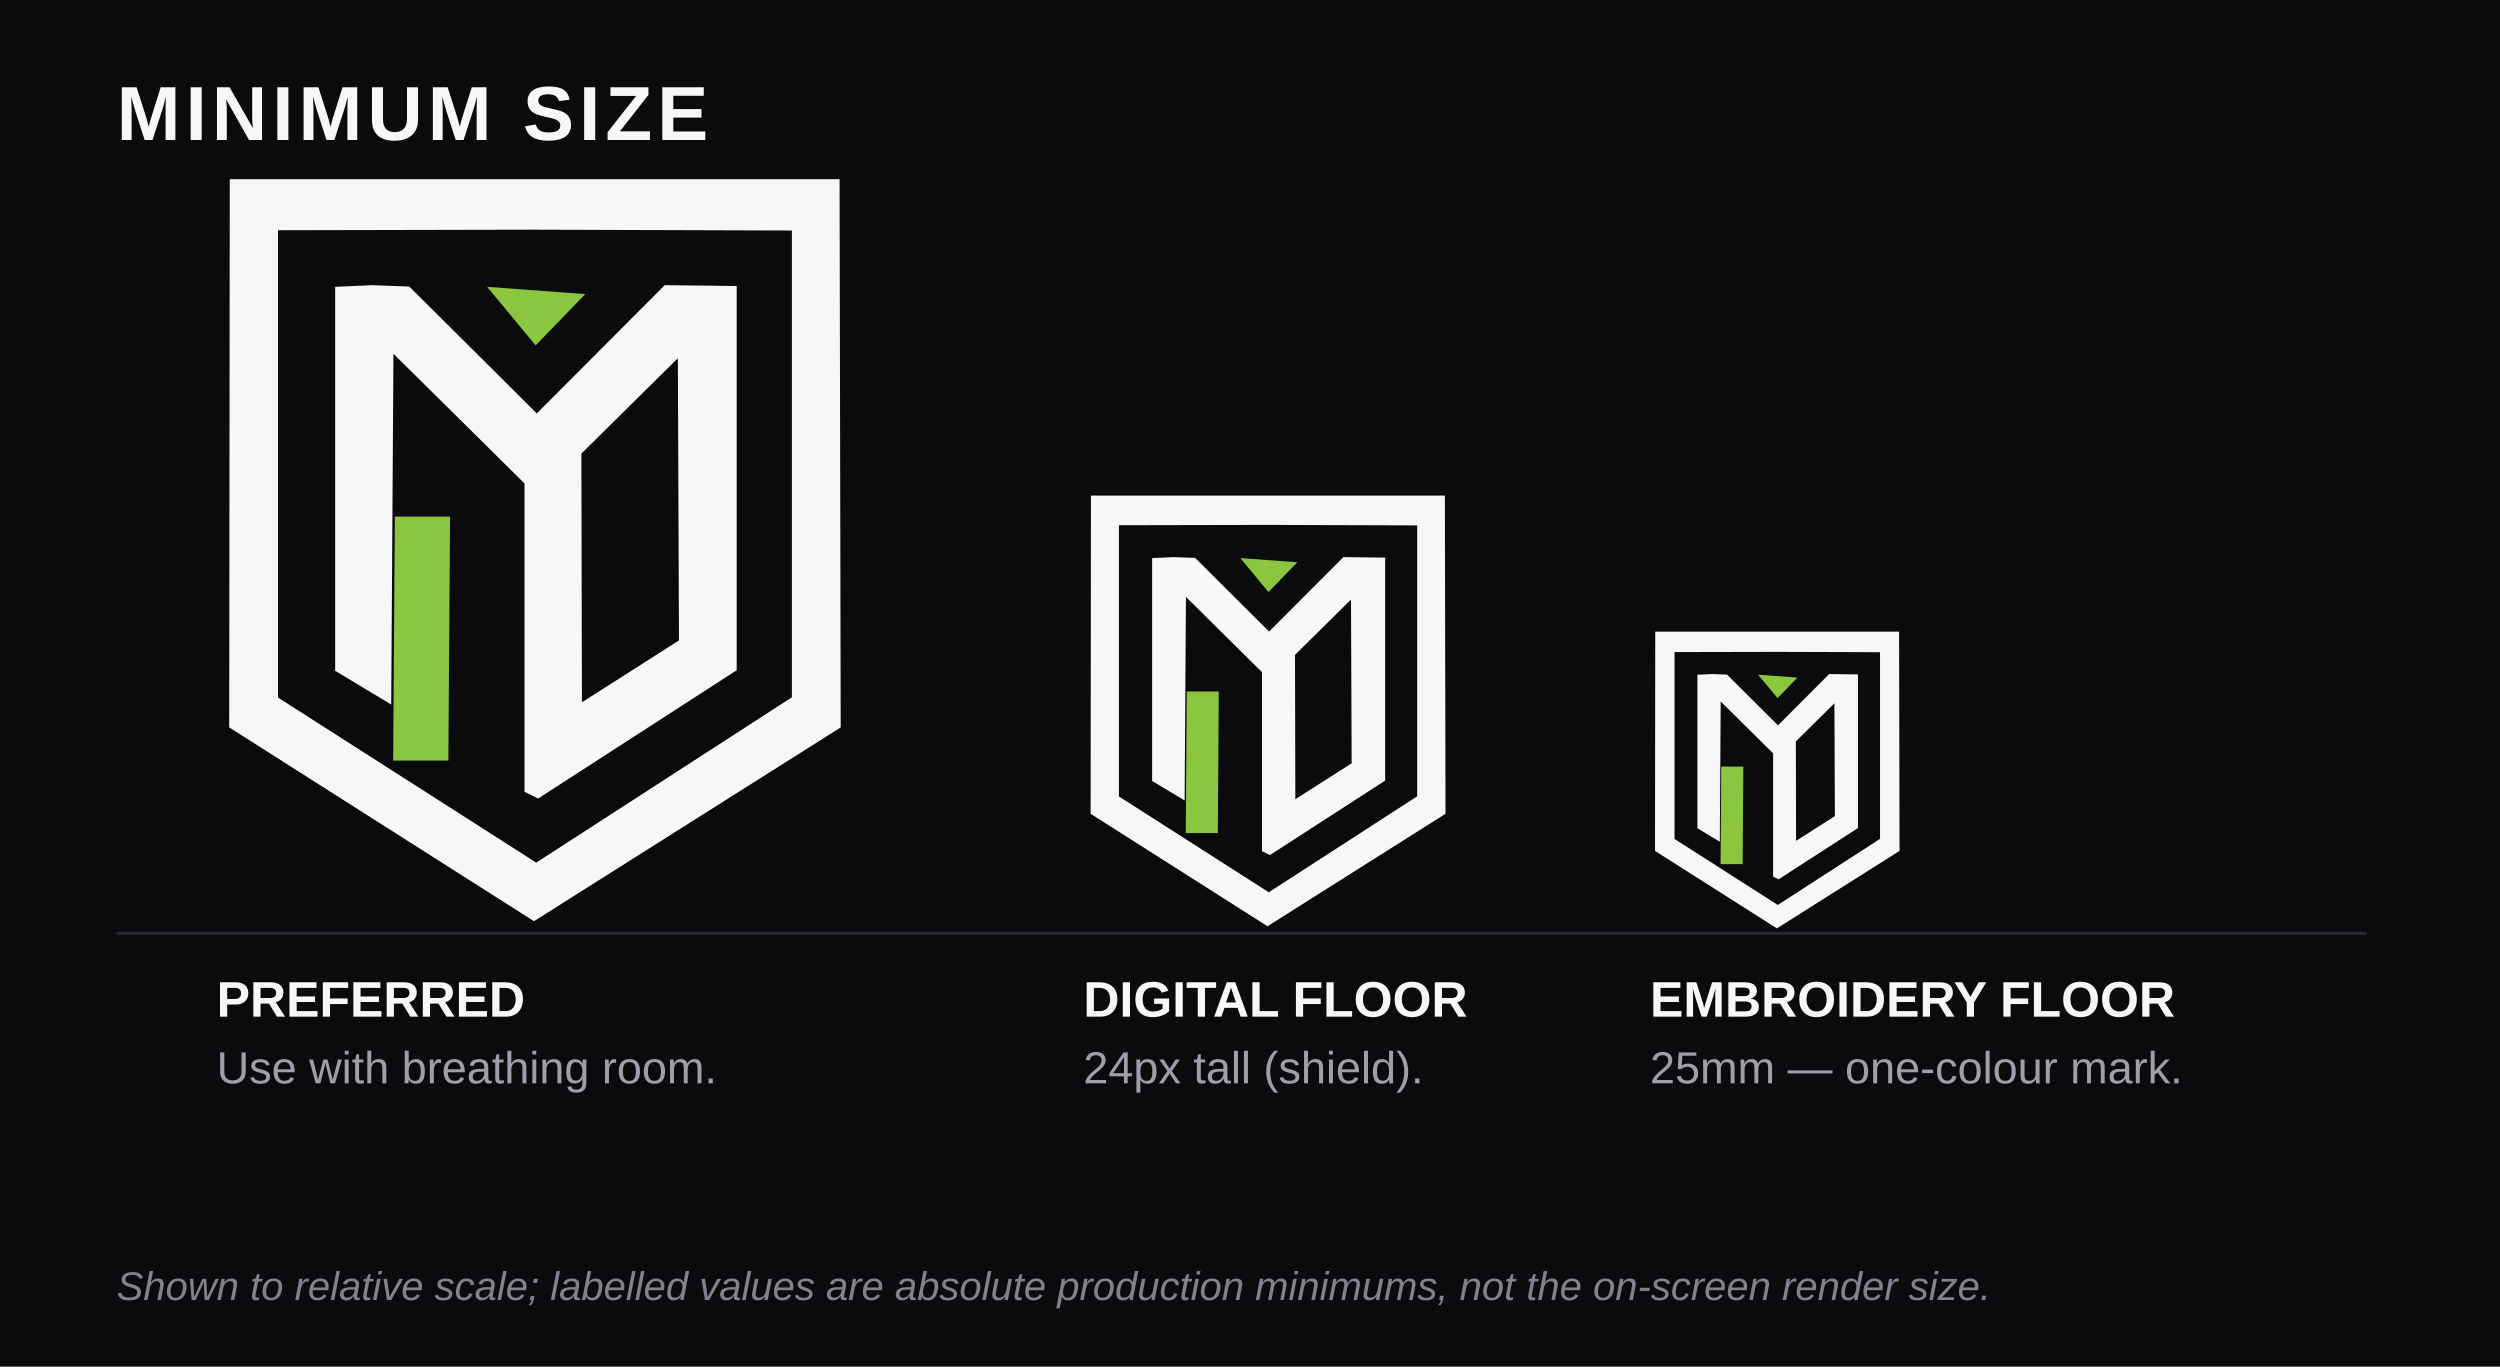
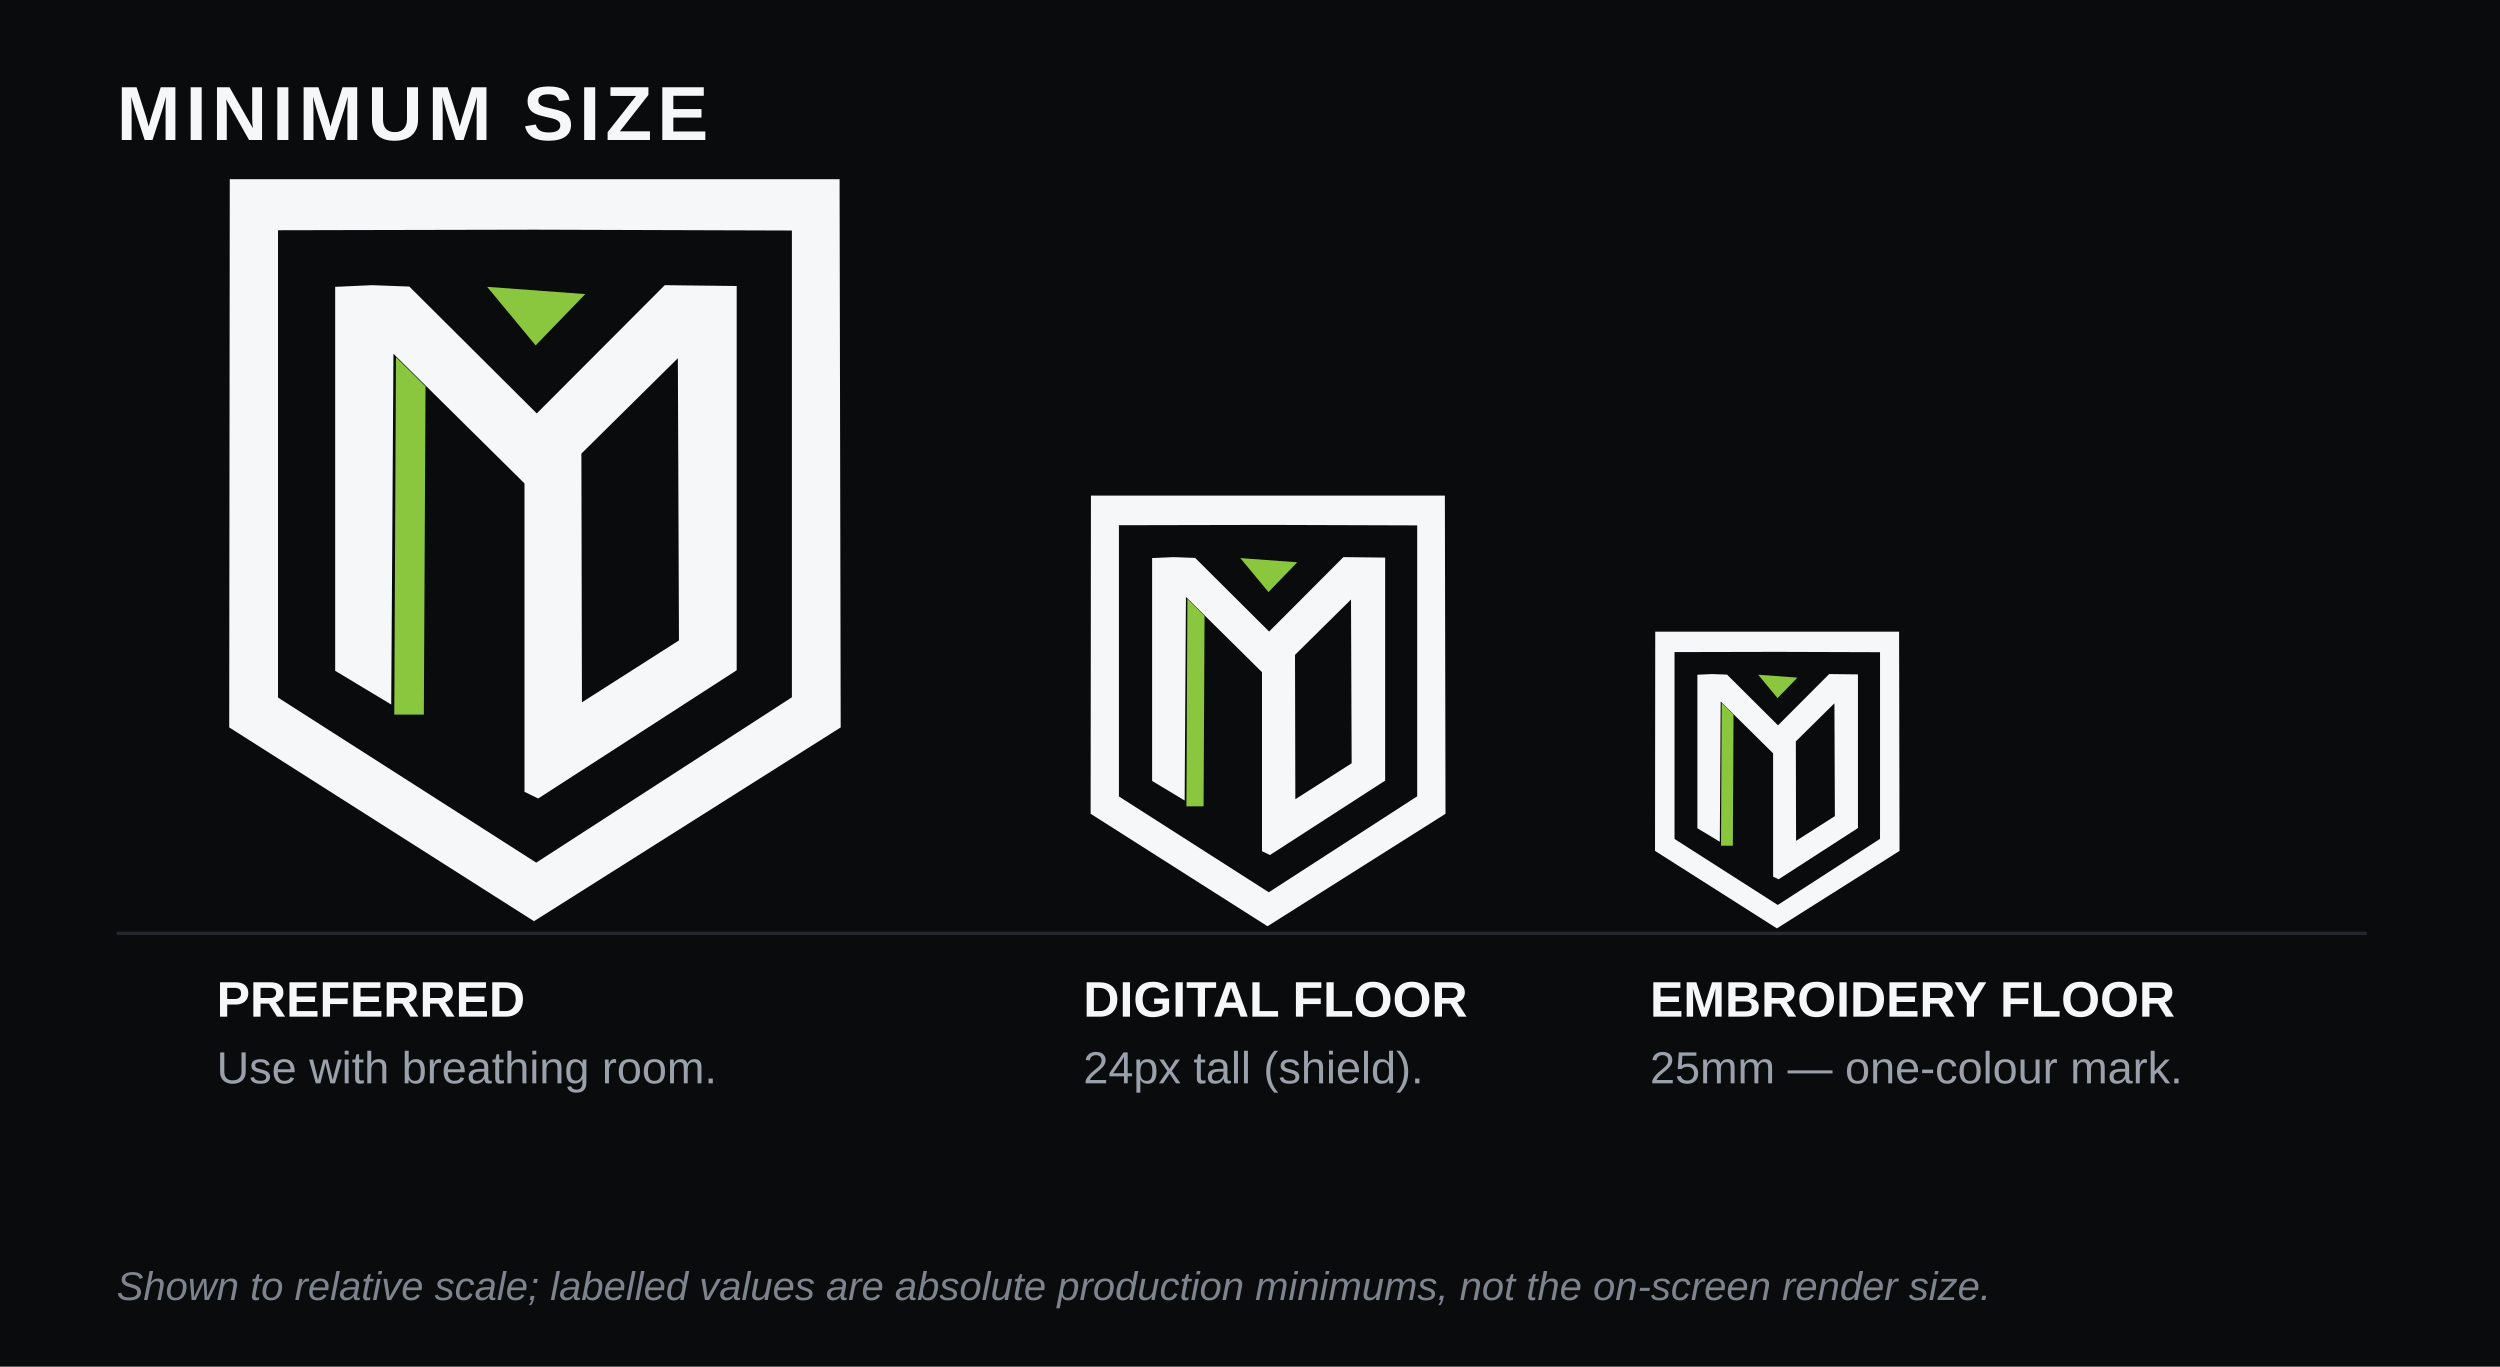
<svg xmlns="http://www.w3.org/2000/svg" viewBox="0 0 1500 820" role="img" aria-label="The Match Day Club minimum size">
  <defs>
    <path id="pi" fill-rule="evenodd" d="M2363 200 L176 200 L174 2166 L1267 2861 L2367 2166Z M1270 381 L349 383 L349 2059 L1275 2651 L2192 2058 L2192 384Z M686 580 L554 586 L554 1963 L755 2084 L763 826 L1233 1291 L1233 2397 L1282 2421 L1994 1961 L1994 583 L1736 580 L1277 1040 L820 585Z M1783 842 L1437 1184 L1439 2076 L1787 1854Z" />
-     <path id="pg" d="M1099 586 L1273 796 L1451 612Z M768 1410 L966 1410 L960 2285 L762 2285Z" />
+     <path id="pg" d="M1099 586 L1273 796 L1451 612Z M772 838 L878 943 L872 2120 L766 2120Z" />
    <path id="pd" d="" />
    <marker id="b" viewBox="0 0 10 10" refX="9" refY="5" markerWidth="7" markerHeight="7" orient="auto-start-reverse">
      <path d="M0 0 L10 5 L0 10 z" fill="#9AA1AA" />
    </marker>
  </defs>
  <rect width="1500" height="820" fill="#0A0B0D" />
  <text x="70" y="84" font-family="Archivo, Arial, sans-serif" font-size="46" font-weight="700" letter-spacing="3" fill="#F5F7F8">MINIMUM SIZE</text>
  <line x1="70" y1="560" x2="1420" y2="560" stroke="#23282F" stroke-width="2" />
  <g transform="translate(130 100) scale(0.1673)">
    <g transform="translate(-129 -155)">
      <use href="#pi" fill="#F5F7F8" />
      <use href="#pg" fill="#8BC63F" />
      <use href="#pd" fill="#6AA62E" />
    </g>
  </g>
  <g transform="translate(650 293) scale(0.0971)">
    <g transform="translate(-129 -155)">
      <use href="#pi" fill="#F5F7F8" />
      <use href="#pg" fill="#8BC63F" />
      <use href="#pd" fill="#6AA62E" />
    </g>
  </g>
  <g transform="translate(990 376) scale(0.0669)">
    <g transform="translate(-129 -155)">
      <use href="#pi" fill="#F5F7F8" />
      <use href="#pg" fill="#8BC63F" />
      <use href="#pd" fill="#6AA62E" />
    </g>
  </g>
  <text x="130" y="610" font-family="Archivo, Arial, sans-serif" font-size="30" font-weight="700" fill="#F5F7F8">PREFERRED</text>
  <text x="130" y="650" font-family="Archivo, Arial, sans-serif" font-size="27" fill="#9AA1AA">Use with breathing room.</text>
  <text x="650" y="610" font-family="Archivo, Arial, sans-serif" font-size="30" font-weight="700" fill="#F5F7F8">DIGITAL FLOOR</text>
  <text x="650" y="650" font-family="Archivo, Arial, sans-serif" font-size="27" fill="#9AA1AA">24px tall (shield).</text>
  <text x="990" y="610" font-family="Archivo, Arial, sans-serif" font-size="30" font-weight="700" fill="#F5F7F8">EMBROIDERY FLOOR</text>
  <text x="990" y="650" font-family="Archivo, Arial, sans-serif" font-size="27" fill="#9AA1AA">25mm — one-colour mark.</text>
  <text x="70" y="780" font-family="Archivo, Arial, sans-serif" font-size="24" font-style="italic" fill="#7D848E">Shown to relative scale; labelled values are absolute production minimums, not the on-screen render size.</text>
</svg>
